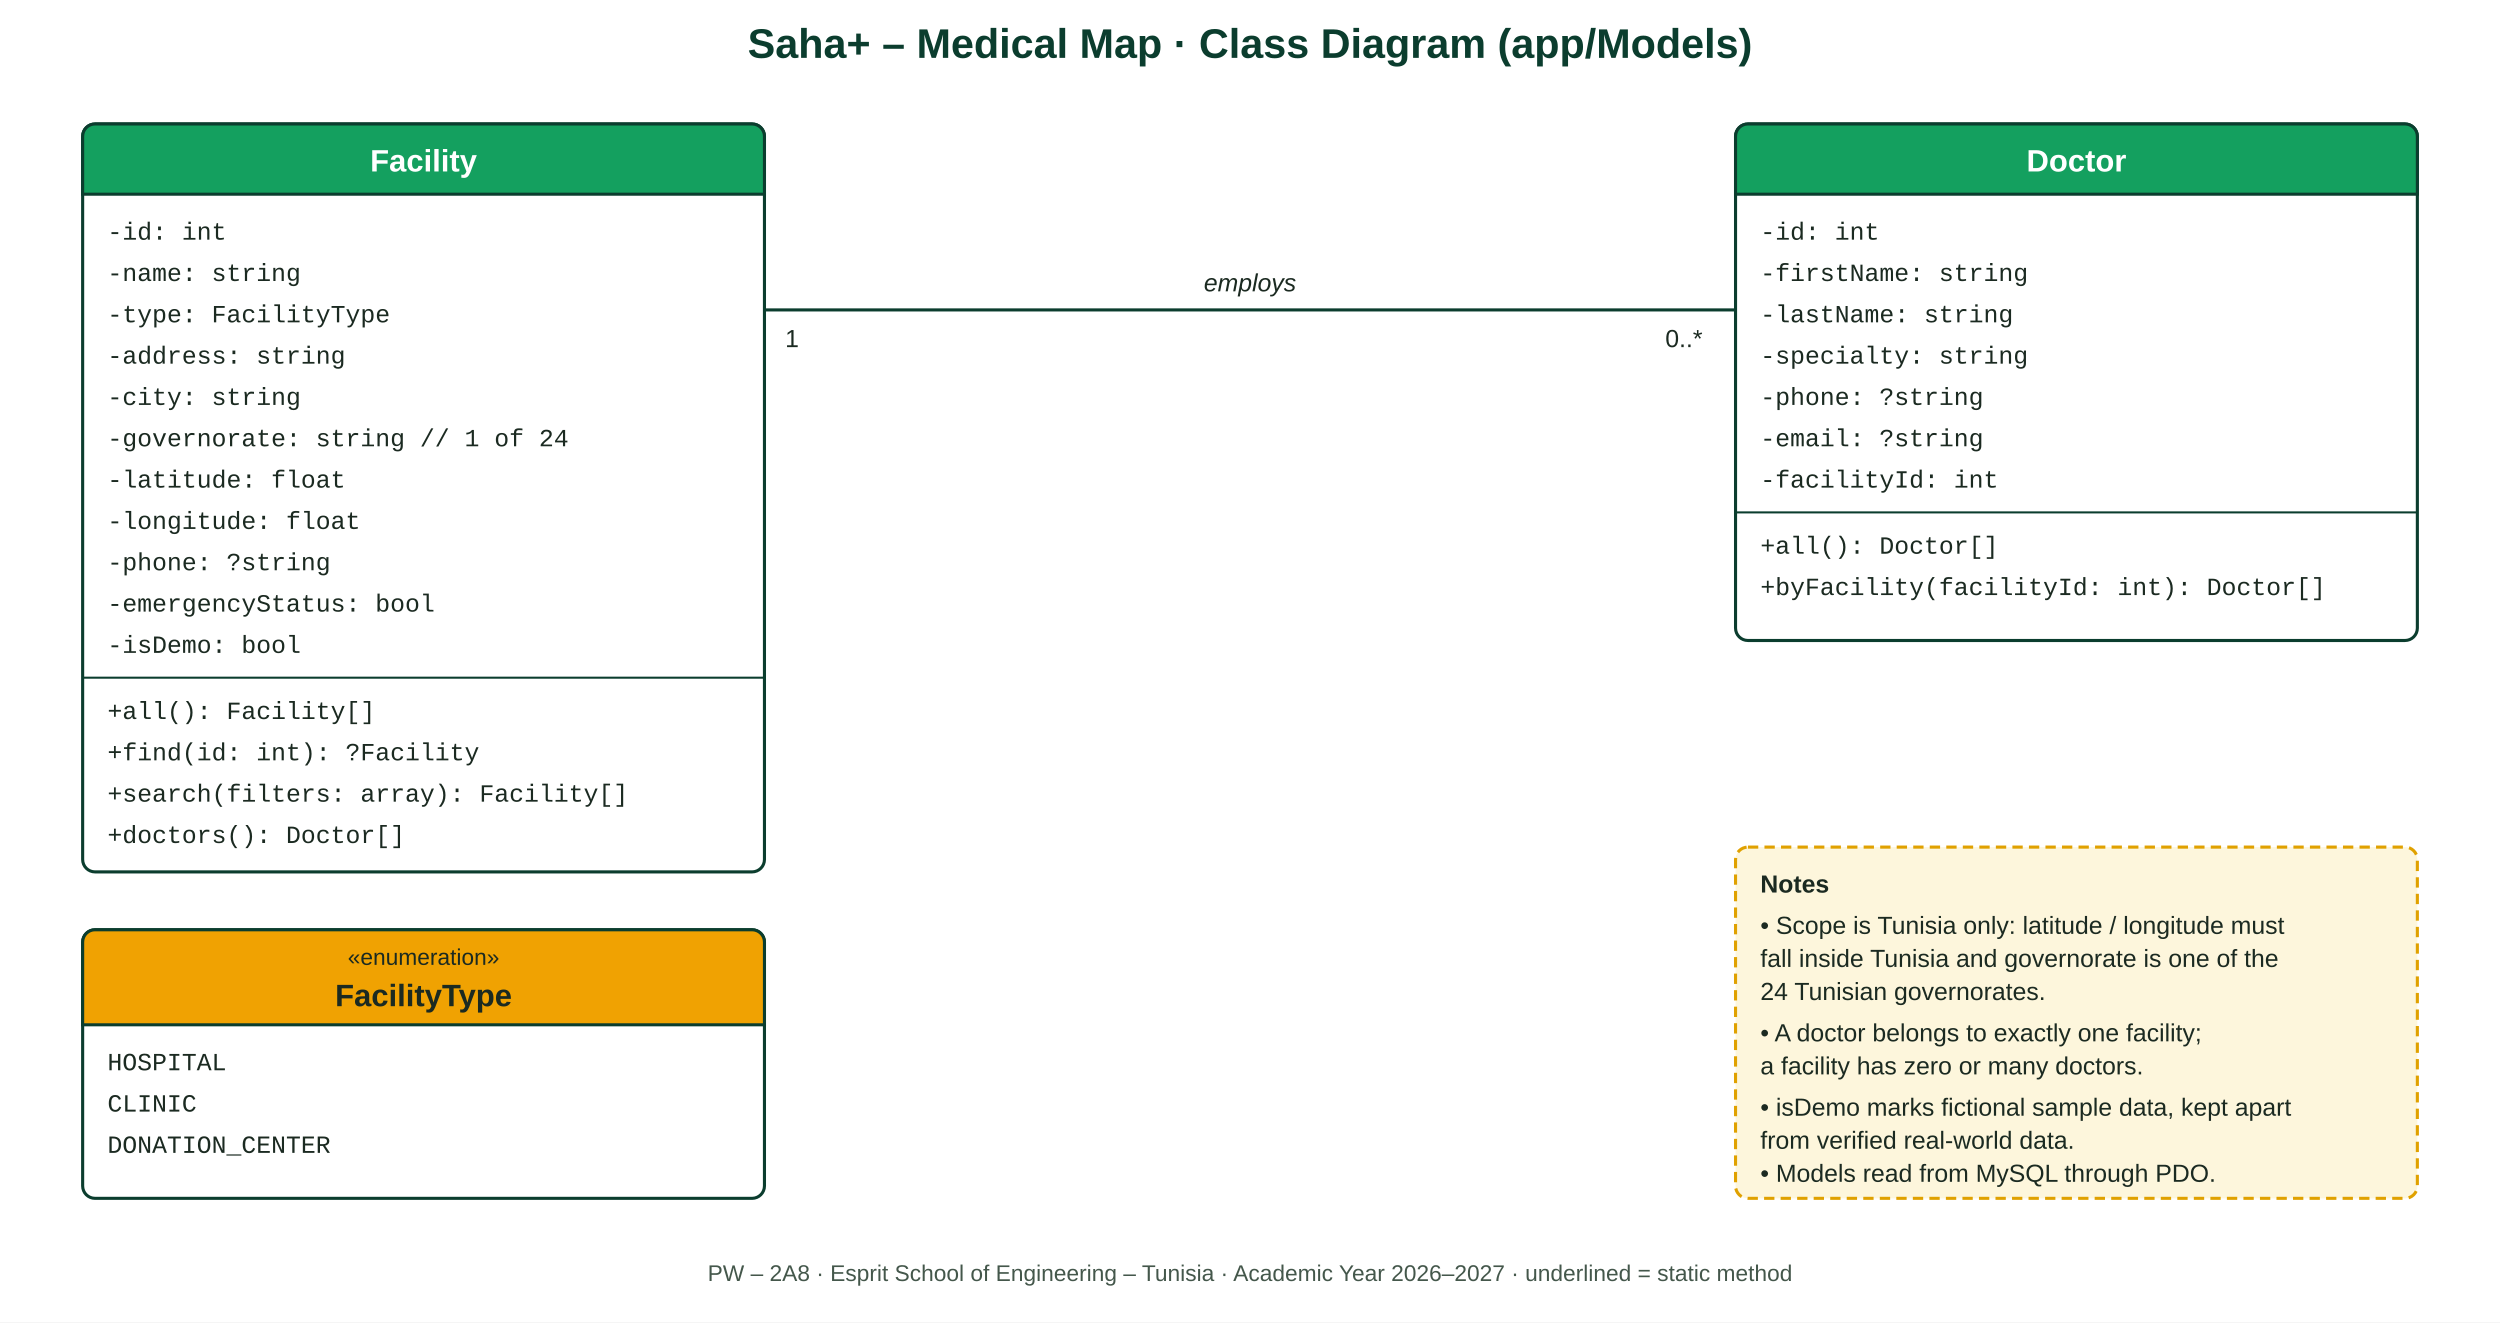
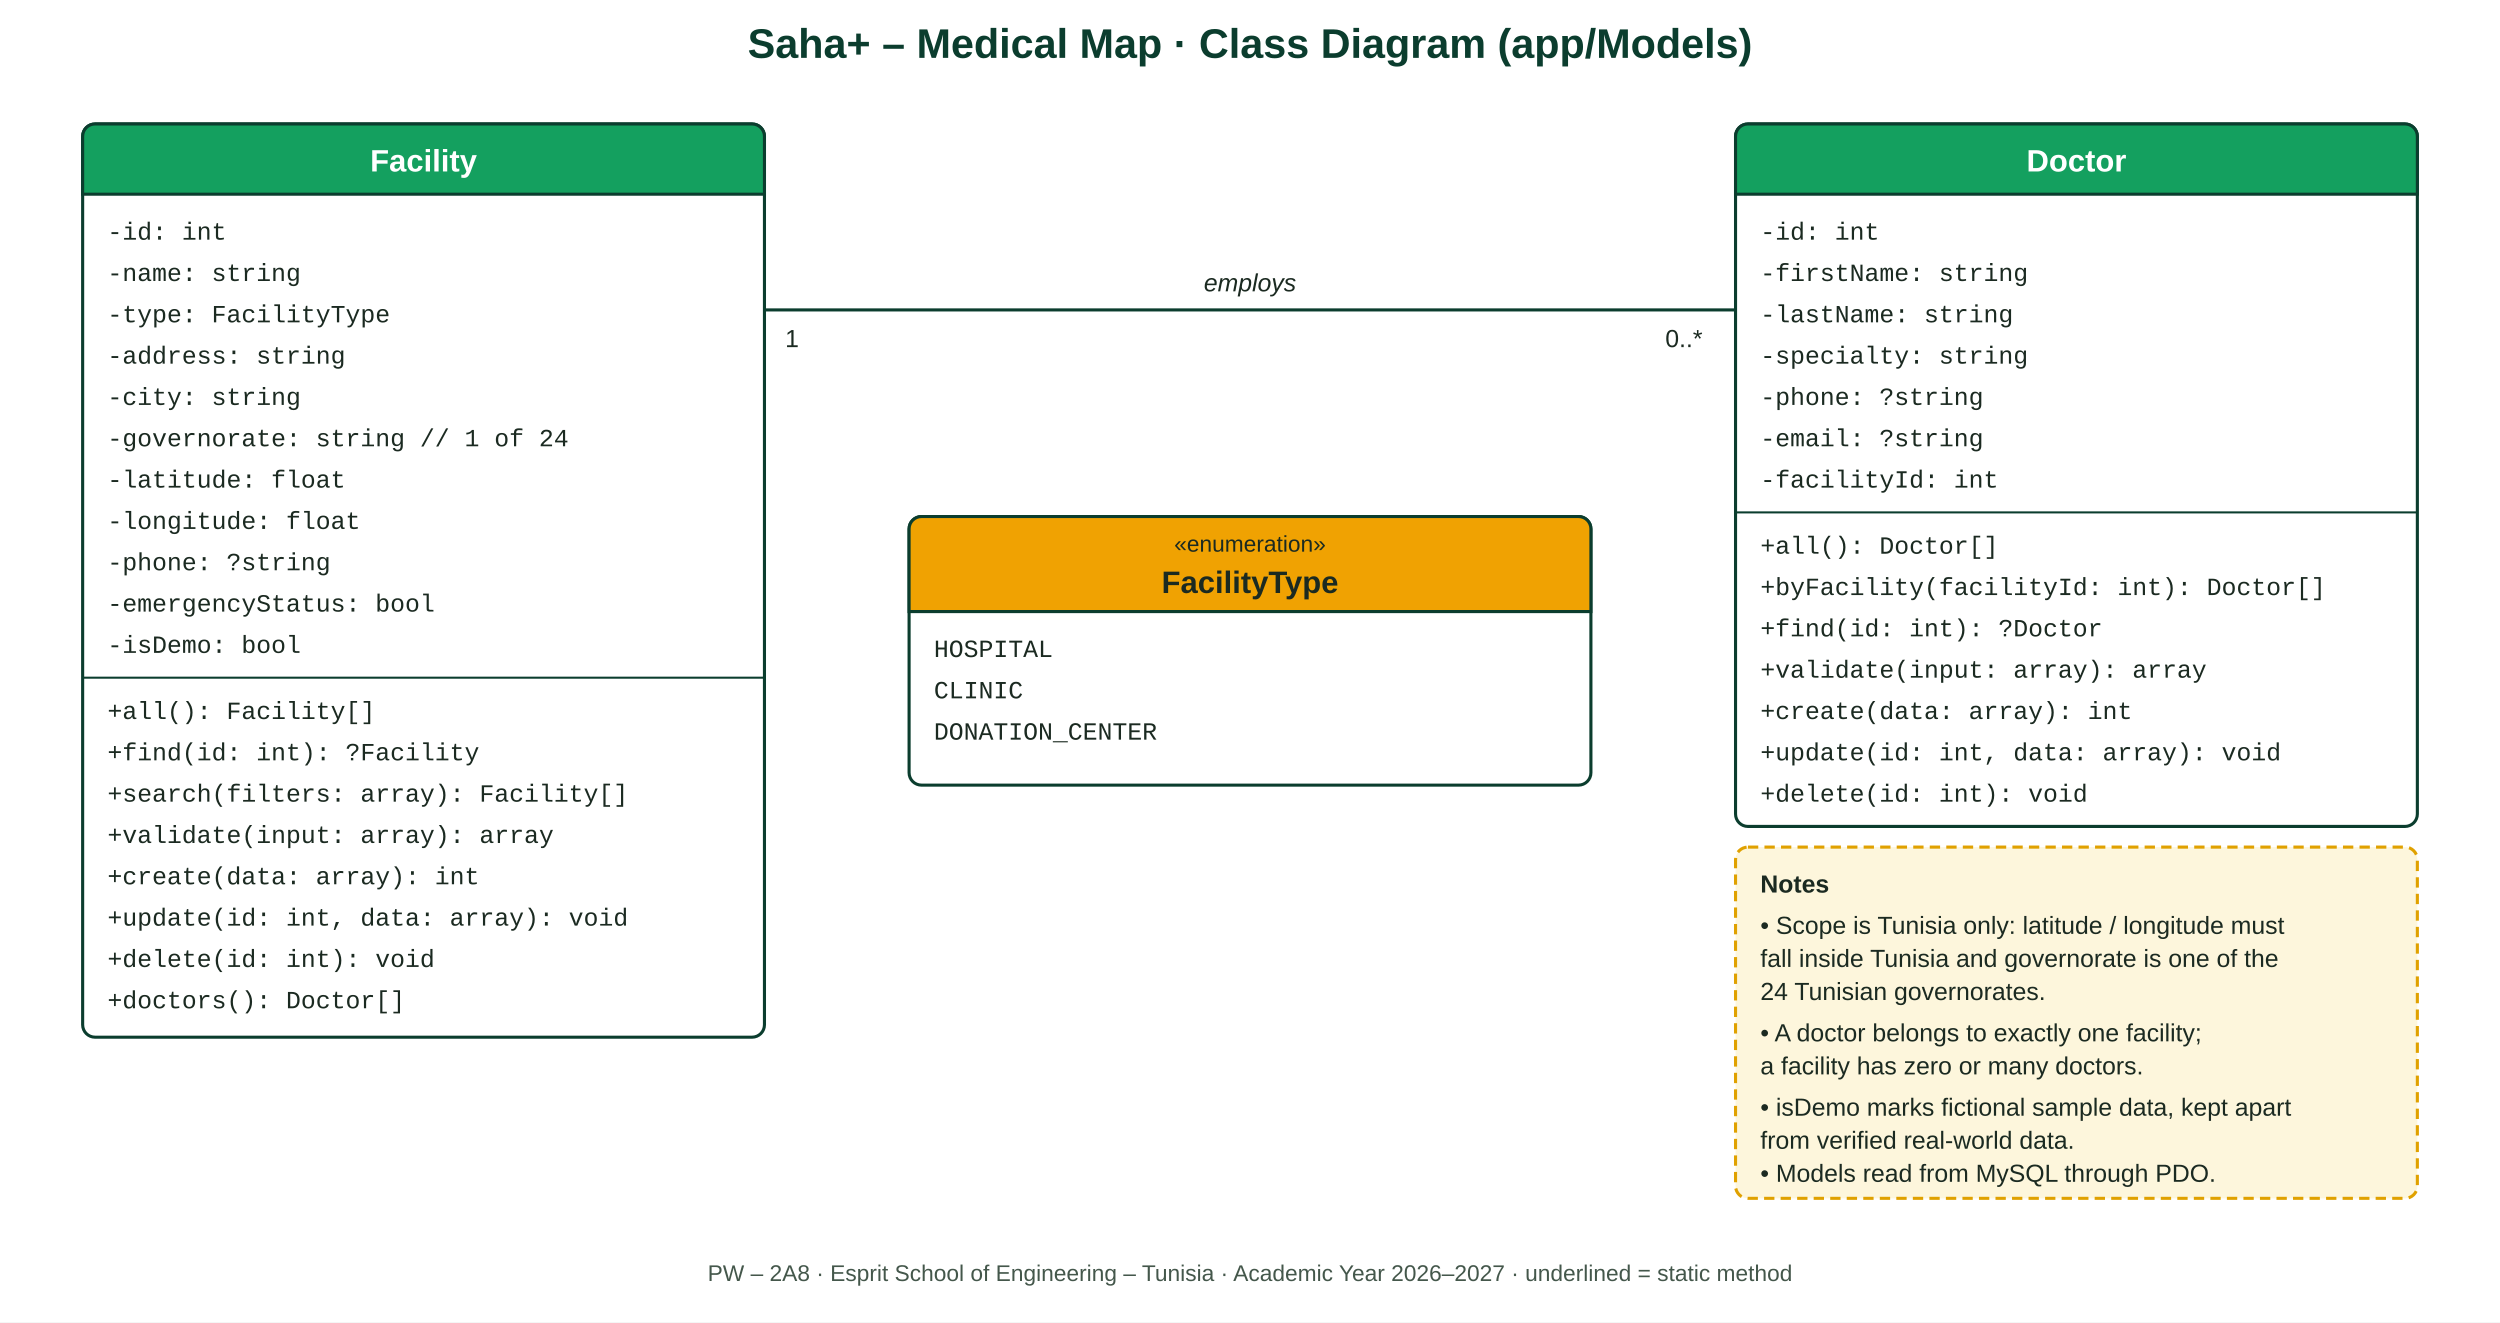
<svg xmlns="http://www.w3.org/2000/svg" viewBox="0 0 1210 640" font-family="Arial, Helvetica, sans-serif">
  <rect width="1210" height="640" fill="#ffffff" />
  <text x="605" y="28" text-anchor="middle" font-size="20" font-weight="bold" fill="#0b3d2e">Saha+ – Medical Map · Class Diagram (app/Models)</text>
  <g>
-     <rect x="40" y="60" width="330" height="362" rx="6" fill="#ffffff" stroke="#0b3d2e" stroke-width="1.5" />
+     <rect x="40" y="60" width="330" height="442" rx="6" fill="#ffffff" stroke="#0b3d2e" stroke-width="1.5" />
    <path d="M40 94 V66 a6 6 0 0 1 6 -6 H364 a6 6 0 0 1 6 6 V94 Z" fill="#14a05f" stroke="#0b3d2e" stroke-width="1.5" />
    <text x="205" y="83" text-anchor="middle" font-size="15" font-weight="bold" fill="#ffffff">Facility</text>
    <g font-family="Courier New, monospace" font-size="12" fill="#1b2a21">
      <text x="52" y="116">-id: int</text>
      <text x="52" y="136">-name: string</text>
      <text x="52" y="156">-type: FacilityType</text>
      <text x="52" y="176">-address: string</text>
      <text x="52" y="196">-city: string</text>
      <text x="52" y="216">-governorate: string // 1 of 24</text>
      <text x="52" y="236">-latitude: float</text>
      <text x="52" y="256">-longitude: float</text>
      <text x="52" y="276">-phone: ?string</text>
      <text x="52" y="296">-emergencyStatus: bool</text>
      <text x="52" y="316">-isDemo: bool</text>
    </g>
    <line x1="40" y1="328" x2="370" y2="328" stroke="#0b3d2e" stroke-width="1" />
    <g font-family="Courier New, monospace" font-size="12" fill="#1b2a21" text-decoration="underline">
      <text x="52" y="348">+all(): Facility[]</text>
      <text x="52" y="368">+find(id: int): ?Facility</text>
      <text x="52" y="388">+search(filters: array): Facility[]</text>
+       <text x="52" y="408">+validate(input: array): array</text>
+       <text x="52" y="428">+create(data: array): int</text>
+       <text x="52" y="448">+update(id: int, data: array): void</text>
+       <text x="52" y="468">+delete(id: int): void</text>
    </g>
-     <text x="52" y="408" font-family="Courier New, monospace" font-size="12" fill="#1b2a21">+doctors(): Doctor[]</text>
+     <text x="52" y="488" font-family="Courier New, monospace" font-size="12" fill="#1b2a21">+doctors(): Doctor[]</text>
  </g>
  <g>
-     <rect x="840" y="60" width="330" height="250" rx="6" fill="#ffffff" stroke="#0b3d2e" stroke-width="1.5" />
+     <rect x="840" y="60" width="330" height="340" rx="6" fill="#ffffff" stroke="#0b3d2e" stroke-width="1.5" />
    <path d="M840 94 V66 a6 6 0 0 1 6 -6 H1164 a6 6 0 0 1 6 6 V94 Z" fill="#14a05f" stroke="#0b3d2e" stroke-width="1.5" />
    <text x="1005" y="83" text-anchor="middle" font-size="15" font-weight="bold" fill="#ffffff">Doctor</text>
    <g font-family="Courier New, monospace" font-size="12" fill="#1b2a21">
      <text x="852" y="116">-id: int</text>
      <text x="852" y="136">-firstName: string</text>
      <text x="852" y="156">-lastName: string</text>
      <text x="852" y="176">-specialty: string</text>
      <text x="852" y="196">-phone: ?string</text>
      <text x="852" y="216">-email: ?string</text>
      <text x="852" y="236">-facilityId: int</text>
    </g>
    <line x1="840" y1="248" x2="1170" y2="248" stroke="#0b3d2e" stroke-width="1" />
    <g font-family="Courier New, monospace" font-size="12" fill="#1b2a21" text-decoration="underline">
      <text x="852" y="268">+all(): Doctor[]</text>
      <text x="852" y="288">+byFacility(facilityId: int): Doctor[]</text>
+       <text x="852" y="308">+find(id: int): ?Doctor</text>
+       <text x="852" y="328">+validate(input: array): array</text>
+       <text x="852" y="348">+create(data: array): int</text>
+       <text x="852" y="368">+update(id: int, data: array): void</text>
+       <text x="852" y="388">+delete(id: int): void</text>
    </g>
  </g>
  <line x1="370" y1="150" x2="840" y2="150" stroke="#0b3d2e" stroke-width="1.5" />
  <text x="605" y="141" text-anchor="middle" font-size="12" font-style="italic" fill="#1b2a21">employs</text>
  <text x="380" y="168" font-size="12" fill="#1b2a21">1</text>
  <text x="806" y="168" font-size="12" fill="#1b2a21">0..*</text>
-   <g>
+   <g transform="translate(400 -200)">
    <rect x="40" y="450" width="330" height="130" rx="6" fill="#ffffff" stroke="#0b3d2e" stroke-width="1.5" />
    <path d="M40 496 V456 a6 6 0 0 1 6 -6 H364 a6 6 0 0 1 6 6 V496 Z" fill="#f0a202" stroke="#0b3d2e" stroke-width="1.5" />
    <text x="205" y="467" text-anchor="middle" font-size="11" fill="#1b2a21">«enumeration»</text>
    <text x="205" y="487" text-anchor="middle" font-size="15" font-weight="bold" fill="#1b2a21">FacilityType</text>
    <g font-family="Courier New, monospace" font-size="12" fill="#1b2a21">
      <text x="52" y="518">HOSPITAL</text>
      <text x="52" y="538">CLINIC</text>
      <text x="52" y="558">DONATION_CENTER</text>
    </g>
  </g>
  <g>
    <rect x="840" y="410" width="330" height="170" rx="6" fill="#fdf6dc" stroke="#e0a100" stroke-width="1.5" stroke-dasharray="5 3" />
    <text x="852" y="432" font-size="12" font-weight="bold" fill="#1b2a21">Notes</text>
    <g font-size="12" fill="#1b2a21">
      <text x="852" y="452">• Scope is Tunisia only: latitude / longitude must</text>
      <text x="852" y="468">  fall inside Tunisia and governorate is one of the</text>
      <text x="852" y="484">  24 Tunisian governorates.</text>
      <text x="852" y="504">• A doctor belongs to exactly one facility;</text>
      <text x="852" y="520">  a facility has zero or many doctors.</text>
      <text x="852" y="540">• isDemo marks fictional sample data, kept apart</text>
      <text x="852" y="556">  from verified real-world data.</text>
      <text x="852" y="572">• Models read from MySQL through PDO.</text>
    </g>
  </g>
  <text x="605" y="620" text-anchor="middle" font-size="11" fill="#44574b">PW – 2A8 · Esprit School of Engineering – Tunisia · Academic Year 2026–2027 · underlined = static method</text>
</svg>
